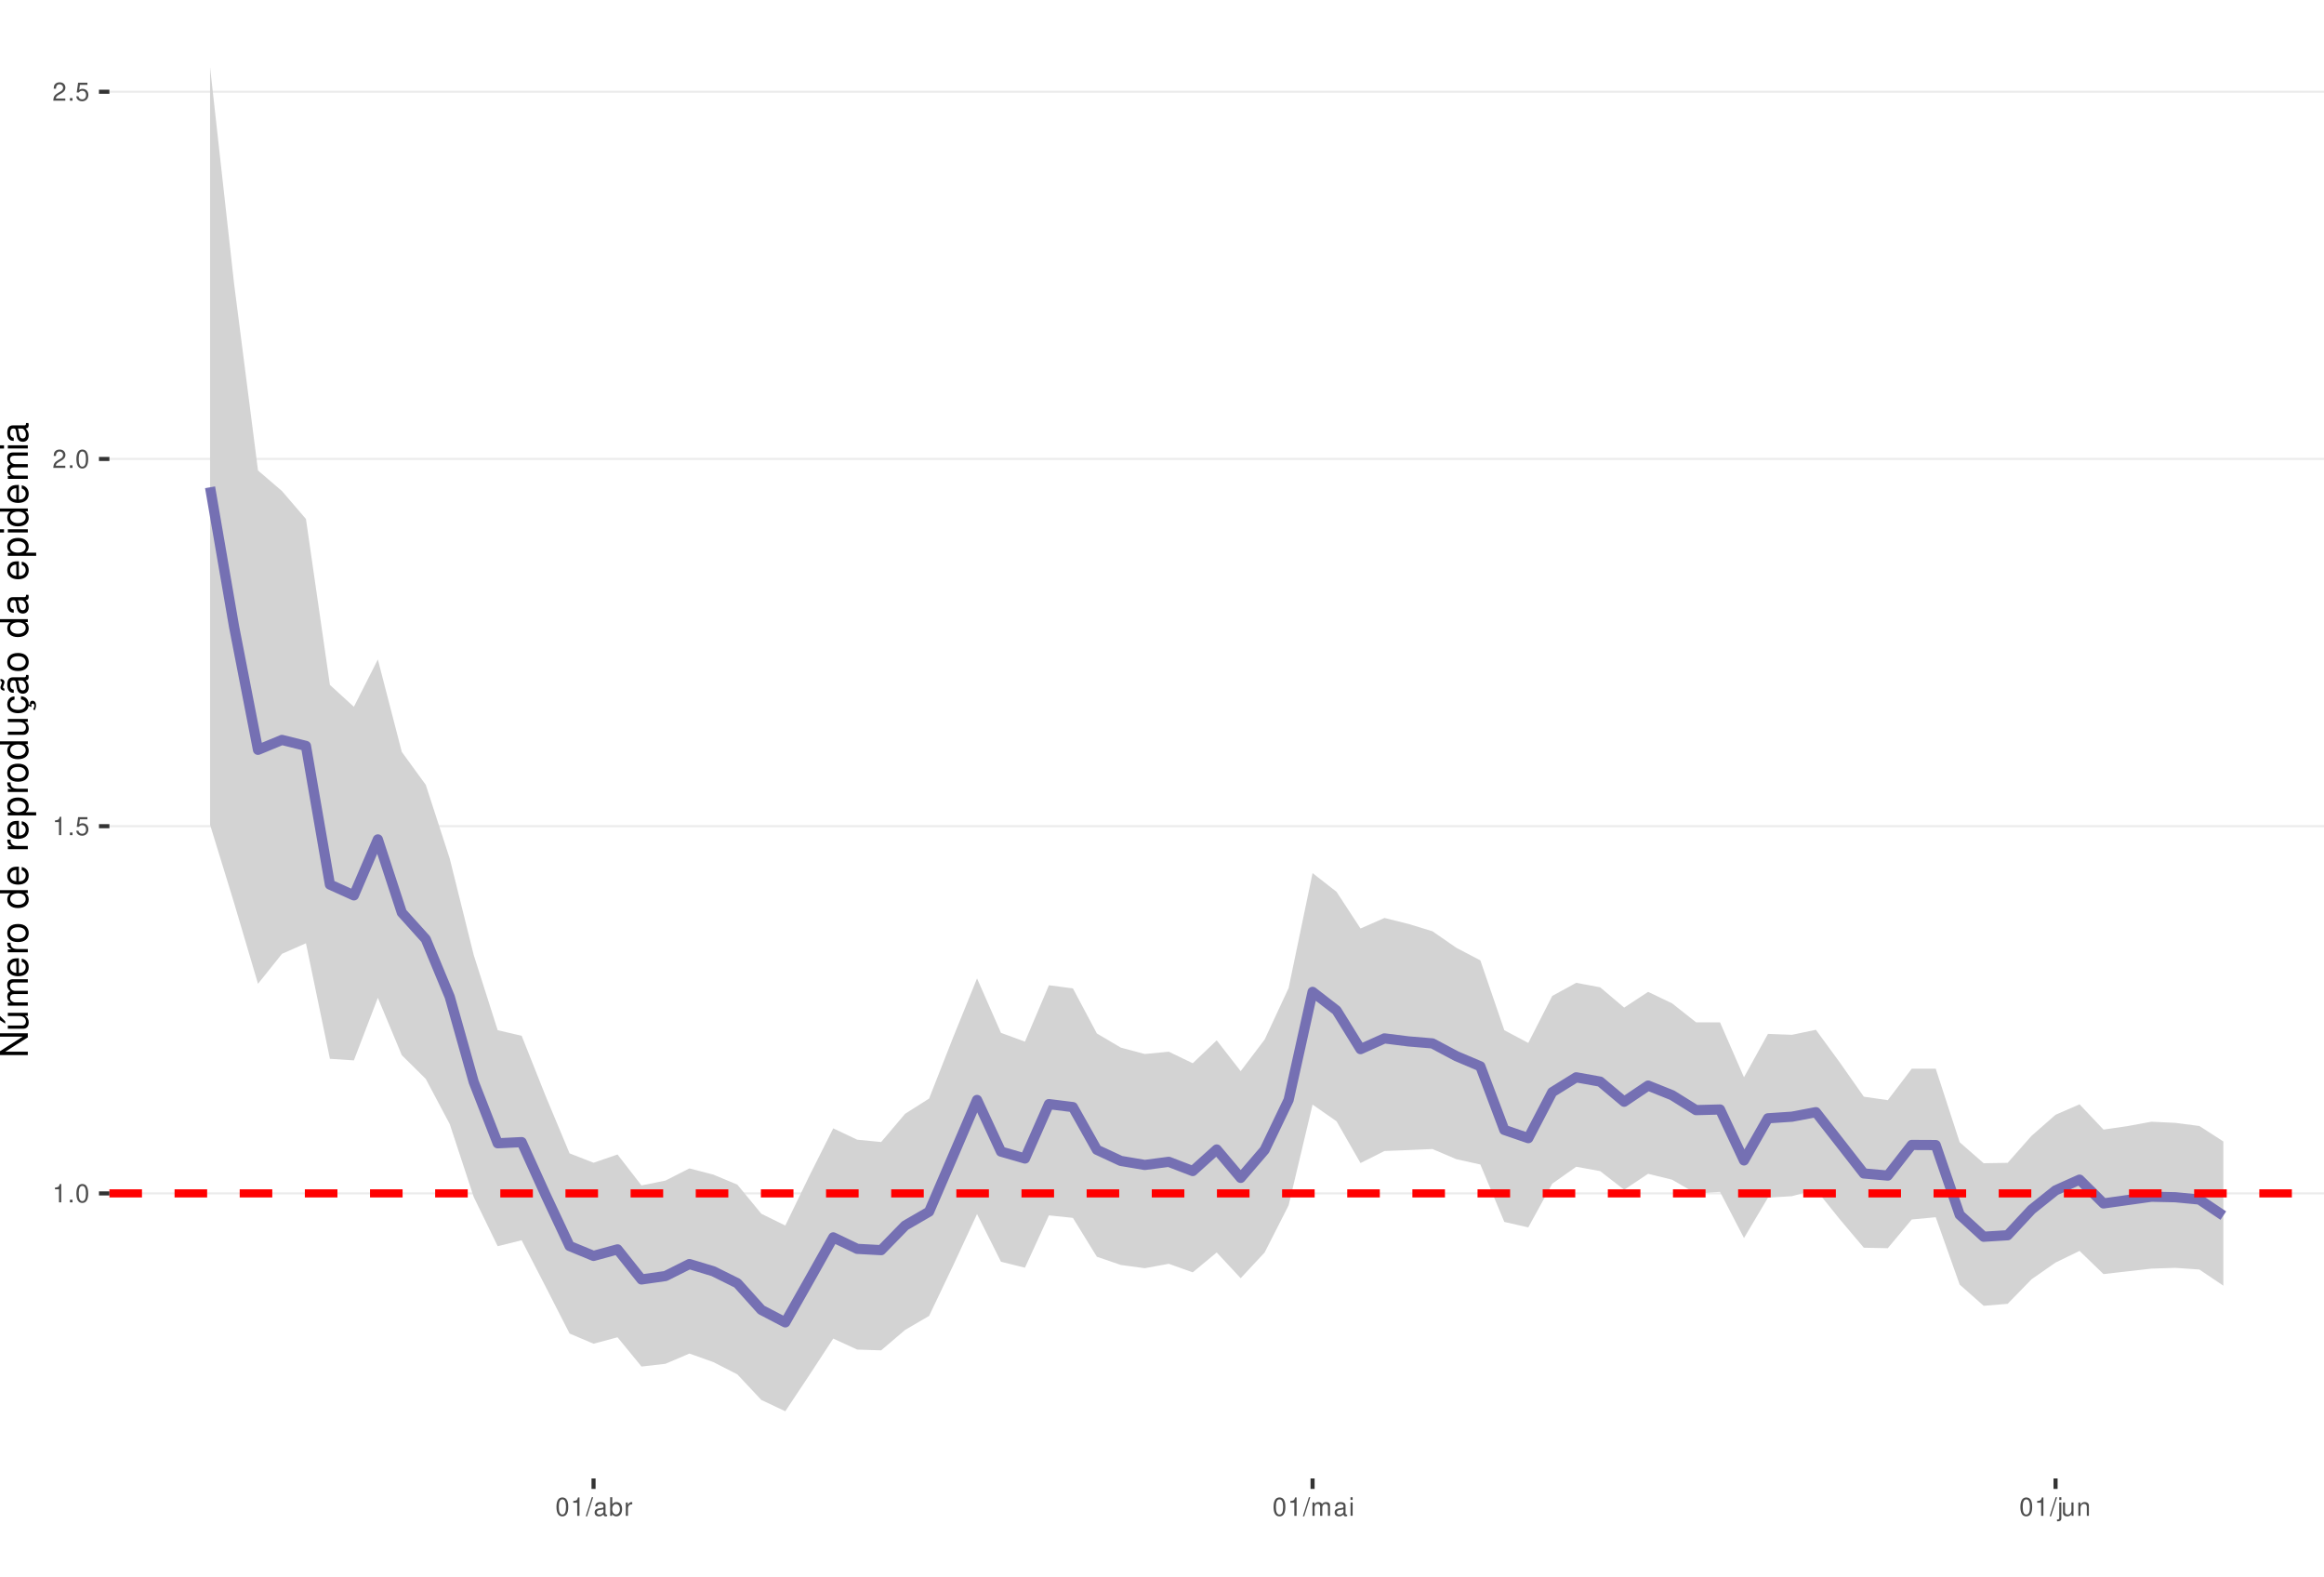
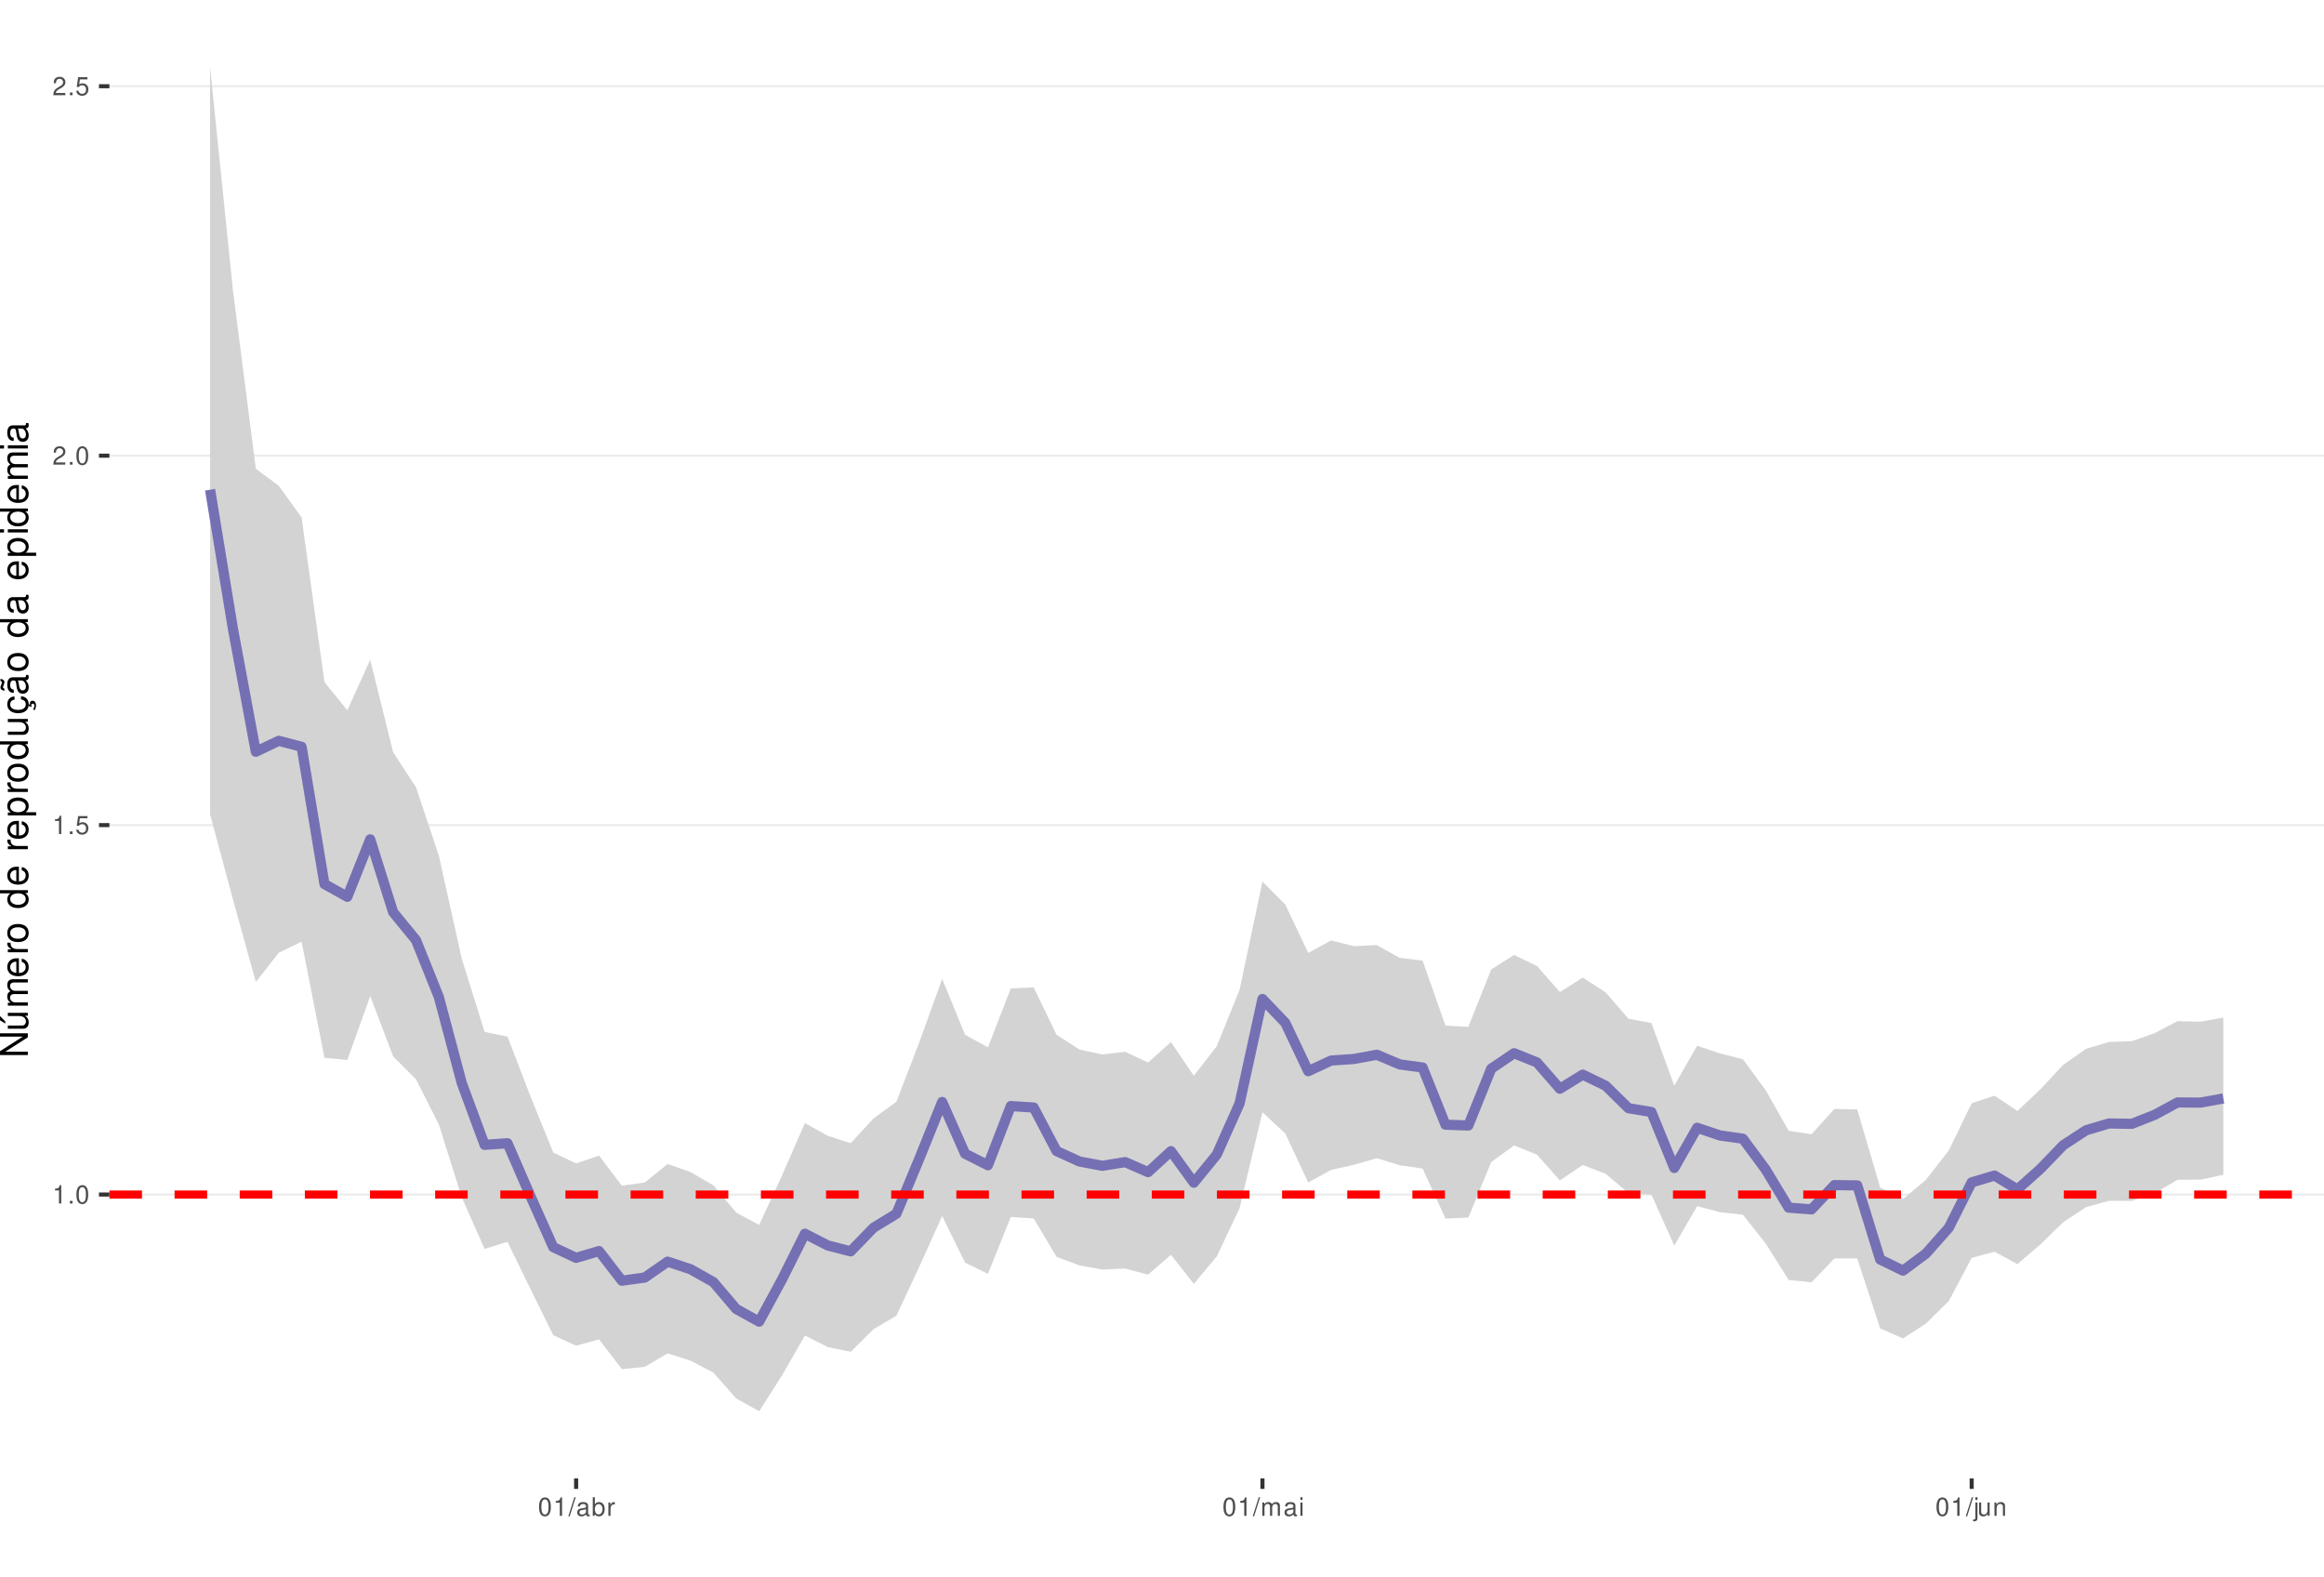
<svg xmlns="http://www.w3.org/2000/svg" xmlns:xlink="http://www.w3.org/1999/xlink" width="609pt" height="413pt" viewBox="0 0 609 413" version="1.1">
  <defs>
    <g>
      <symbol overflow="visible" id="glyph0-0">
        <path style="stroke:none;" d="" />
      </symbol>
      <symbol overflow="visible" id="glyph0-1">
        <path style="stroke:none;" d="M 1.719 -3.422 L 1.719 0 L 2.312 0 L 2.312 -4.812 L 1.922 -4.812 C 1.719 -4.078 1.578 -3.969 0.672 -3.859 L 0.672 -3.422 Z M 1.719 -3.422 " />
      </symbol>
      <symbol overflow="visible" id="glyph0-2">
        <path style="stroke:none;" d="M 1.266 -0.688 L 0.578 -0.688 L 0.578 0 L 1.266 0 Z M 1.266 -0.688 " />
      </symbol>
      <symbol overflow="visible" id="glyph0-3">
        <path style="stroke:none;" d="M 1.828 -4.812 C 1.391 -4.812 0.984 -4.609 0.75 -4.281 C 0.438 -3.859 0.281 -3.219 0.281 -2.328 C 0.281 -0.703 0.812 0.156 1.828 0.156 C 2.828 0.156 3.375 -0.703 3.375 -2.297 C 3.375 -3.219 3.234 -3.844 2.922 -4.281 C 2.672 -4.625 2.281 -4.812 1.828 -4.812 Z M 1.828 -4.297 C 2.469 -4.297 2.781 -3.641 2.781 -2.344 C 2.781 -0.969 2.469 -0.328 1.812 -0.328 C 1.203 -0.328 0.891 -1 0.891 -2.328 C 0.891 -3.641 1.203 -4.297 1.828 -4.297 Z M 1.828 -4.297 " />
      </symbol>
      <symbol overflow="visible" id="glyph0-4">
        <path style="stroke:none;" d="M 3.172 -4.719 L 0.734 -4.719 L 0.375 -2.156 L 0.922 -2.156 C 1.188 -2.469 1.422 -2.594 1.797 -2.594 C 2.422 -2.594 2.812 -2.156 2.812 -1.453 C 2.812 -0.781 2.422 -0.359 1.781 -0.359 C 1.266 -0.359 0.953 -0.625 0.812 -1.156 L 0.234 -1.156 C 0.312 -0.766 0.375 -0.578 0.516 -0.406 C 0.781 -0.047 1.266 0.156 1.797 0.156 C 2.75 0.156 3.422 -0.547 3.422 -1.531 C 3.422 -2.469 2.797 -3.109 1.891 -3.109 C 1.562 -3.109 1.297 -3.016 1.016 -2.828 L 1.203 -4.141 L 3.172 -4.141 Z M 3.172 -4.719 " />
      </symbol>
      <symbol overflow="visible" id="glyph0-5">
        <path style="stroke:none;" d="M 3.375 -0.578 L 0.891 -0.578 C 0.938 -0.984 1.156 -1.234 1.734 -1.578 L 2.406 -1.953 C 3.062 -2.328 3.406 -2.812 3.406 -3.406 C 3.406 -3.812 3.234 -4.188 2.969 -4.438 C 2.688 -4.688 2.344 -4.812 1.891 -4.812 C 1.297 -4.812 0.844 -4.594 0.578 -4.188 C 0.422 -3.938 0.344 -3.641 0.328 -3.141 L 0.922 -3.141 C 0.938 -3.469 0.984 -3.672 1.062 -3.828 C 1.219 -4.125 1.516 -4.297 1.875 -4.297 C 2.406 -4.297 2.797 -3.906 2.797 -3.391 C 2.797 -3.016 2.578 -2.672 2.156 -2.438 L 1.547 -2.078 C 0.562 -1.516 0.281 -1.062 0.219 0 L 3.375 0 Z M 3.375 -0.578 " />
      </symbol>
      <symbol overflow="visible" id="glyph0-6">
        <path style="stroke:none;" d="M 1.531 -4.859 L -0.047 0.141 L 0.312 0.141 L 1.891 -4.859 Z M 1.531 -4.859 " />
      </symbol>
      <symbol overflow="visible" id="glyph0-7">
        <path style="stroke:none;" d="M 3.562 -0.328 C 3.5 -0.312 3.469 -0.312 3.438 -0.312 C 3.25 -0.312 3.141 -0.406 3.141 -0.578 L 3.141 -2.641 C 3.141 -3.25 2.688 -3.594 1.828 -3.594 C 1.312 -3.594 0.906 -3.438 0.672 -3.188 C 0.516 -3 0.453 -2.797 0.438 -2.453 L 0.984 -2.453 C 1.031 -2.875 1.297 -3.078 1.812 -3.078 C 2.312 -3.078 2.594 -2.891 2.594 -2.562 L 2.594 -2.406 C 2.578 -2.172 2.469 -2.078 2.016 -2.031 C 1.219 -1.922 1.109 -1.891 0.891 -1.812 C 0.484 -1.641 0.281 -1.328 0.281 -0.875 C 0.281 -0.25 0.719 0.156 1.422 0.156 C 1.859 0.156 2.219 0 2.609 -0.359 C 2.656 0 2.828 0.156 3.188 0.156 C 3.297 0.156 3.375 0.141 3.562 0.094 Z M 2.594 -1.094 C 2.594 -0.906 2.531 -0.797 2.375 -0.641 C 2.141 -0.438 1.875 -0.328 1.547 -0.328 C 1.109 -0.328 0.859 -0.547 0.859 -0.891 C 0.859 -1.266 1.094 -1.438 1.703 -1.531 C 2.297 -1.609 2.406 -1.641 2.594 -1.719 Z M 2.594 -1.094 " />
      </symbol>
      <symbol overflow="visible" id="glyph0-8">
        <path style="stroke:none;" d="M 0.359 -4.859 L 0.359 0 L 0.859 0 L 0.859 -0.453 C 1.125 -0.047 1.484 0.156 1.969 0.156 C 2.875 0.156 3.484 -0.594 3.484 -1.75 C 3.484 -2.891 2.922 -3.594 1.984 -3.594 C 1.516 -3.594 1.172 -3.406 0.906 -3.016 L 0.906 -4.859 Z M 1.891 -3.062 C 2.5 -3.062 2.906 -2.531 2.906 -1.703 C 2.906 -0.906 2.484 -0.359 1.891 -0.359 C 1.297 -0.359 0.906 -0.906 0.906 -1.719 C 0.906 -2.531 1.297 -3.062 1.891 -3.062 Z M 1.891 -3.062 " />
      </symbol>
      <symbol overflow="visible" id="glyph0-9">
        <path style="stroke:none;" d="M 0.453 -3.484 L 0.453 0 L 1.016 0 L 1.016 -1.812 C 1.031 -2.656 1.375 -3.016 2.141 -3 L 2.141 -3.562 C 2.047 -3.578 1.984 -3.594 1.922 -3.594 C 1.562 -3.594 1.297 -3.375 0.969 -2.859 L 0.969 -3.484 Z M 0.453 -3.484 " />
      </symbol>
      <symbol overflow="visible" id="glyph0-10">
        <path style="stroke:none;" d="M 0.469 -3.484 L 0.469 0 L 1.031 0 L 1.031 -2.188 C 1.031 -2.703 1.391 -3.109 1.844 -3.109 C 2.25 -3.109 2.484 -2.844 2.484 -2.406 L 2.484 0 L 3.047 0 L 3.047 -2.188 C 3.047 -2.703 3.422 -3.109 3.875 -3.109 C 4.266 -3.109 4.516 -2.844 4.516 -2.406 L 4.516 0 L 5.078 0 L 5.078 -2.609 C 5.078 -3.234 4.719 -3.594 4.062 -3.594 C 3.594 -3.594 3.312 -3.453 2.984 -3.062 C 2.781 -3.422 2.5 -3.594 2.047 -3.594 C 1.578 -3.594 1.266 -3.422 0.984 -3 L 0.984 -3.484 Z M 0.469 -3.484 " />
      </symbol>
      <symbol overflow="visible" id="glyph0-11">
        <path style="stroke:none;" d="M 1 -3.484 L 0.453 -3.484 L 0.453 0 L 1 0 Z M 1 -4.859 L 0.438 -4.859 L 0.438 -4.156 L 1 -4.156 Z M 1 -4.859 " />
      </symbol>
      <symbol overflow="visible" id="glyph0-12">
        <path style="stroke:none;" d="M 0.469 -3.484 L 0.469 0.5 C 0.469 0.859 0.359 0.969 0.016 0.969 C -0.031 0.969 -0.047 0.969 -0.125 0.953 L -0.125 1.438 C -0.047 1.438 -0.016 1.453 0.062 1.453 C 0.688 1.453 1.016 1.203 1.016 0.719 L 1.016 -3.484 Z M 1.016 -4.859 L 0.469 -4.859 L 0.469 -4.156 L 1.016 -4.156 Z M 1.016 -4.859 " />
      </symbol>
      <symbol overflow="visible" id="glyph0-13">
        <path style="stroke:none;" d="M 3.203 0 L 3.203 -3.484 L 2.656 -3.484 L 2.656 -1.516 C 2.656 -0.797 2.281 -0.328 1.703 -0.328 C 1.266 -0.328 0.984 -0.594 0.984 -1.016 L 0.984 -3.484 L 0.438 -3.484 L 0.438 -0.797 C 0.438 -0.219 0.859 0.156 1.547 0.156 C 2.062 0.156 2.391 -0.031 2.703 -0.484 L 2.703 0 Z M 3.203 0 " />
      </symbol>
      <symbol overflow="visible" id="glyph0-14">
        <path style="stroke:none;" d="M 0.469 -3.484 L 0.469 0 L 1.031 0 L 1.031 -1.922 C 1.031 -2.641 1.391 -3.109 1.969 -3.109 C 2.406 -3.109 2.688 -2.828 2.688 -2.422 L 2.688 0 L 3.234 0 L 3.234 -2.641 C 3.234 -3.219 2.812 -3.594 2.141 -3.594 C 1.625 -3.594 1.281 -3.391 0.984 -2.906 L 0.984 -3.484 Z M 0.469 -3.484 " />
      </symbol>
      <symbol overflow="visible" id="glyph1-0">
        <path style="stroke:none;" d="" />
      </symbol>
      <symbol overflow="visible" id="glyph1-1">
        <path style="stroke:none;" d="M -7.297 -6.453 L -7.297 -5.578 L -1.328 -5.578 L -7.297 -1.766 L -7.297 -0.766 L 0 -0.766 L 0 -1.641 L -5.906 -1.641 L 0 -5.406 L 0 -6.453 Z M -7.297 -6.453 " />
      </symbol>
      <symbol overflow="visible" id="glyph1-2">
        <path style="stroke:none;" d="M 0 -4.812 L -5.234 -4.812 L -5.234 -3.984 L -2.266 -3.984 C -1.203 -3.984 -0.5 -3.438 -0.5 -2.562 C -0.5 -1.906 -0.906 -1.484 -1.531 -1.484 L -5.234 -1.484 L -5.234 -0.656 L -1.203 -0.656 C -0.328 -0.656 0.234 -1.297 0.234 -2.312 C 0.234 -3.094 -0.047 -3.578 -0.734 -4.062 L 0 -4.062 Z M -7.406 -2.953 L -5.922 -2 L -5.922 -2.594 L -7.406 -4.094 Z M -7.406 -2.953 " />
      </symbol>
      <symbol overflow="visible" id="glyph1-3">
        <path style="stroke:none;" d="M -5.234 -0.703 L 0 -0.703 L 0 -1.547 L -3.297 -1.547 C -4.047 -1.547 -4.656 -2.094 -4.656 -2.766 C -4.656 -3.391 -4.281 -3.734 -3.609 -3.734 L 0 -3.734 L 0 -4.578 L -3.297 -4.578 C -4.047 -4.578 -4.656 -5.125 -4.656 -5.812 C -4.656 -6.422 -4.266 -6.781 -3.609 -6.781 L 0 -6.781 L 0 -7.625 L -3.938 -7.625 C -4.875 -7.625 -5.391 -7.078 -5.391 -6.094 C -5.391 -5.406 -5.188 -4.984 -4.594 -4.484 C -5.156 -4.188 -5.391 -3.766 -5.391 -3.078 C -5.391 -2.375 -5.125 -1.906 -4.5 -1.469 L -5.234 -1.469 Z M -5.234 -0.703 " />
      </symbol>
      <symbol overflow="visible" id="glyph1-4">
        <path style="stroke:none;" d="M -2.344 -5.125 C -3.141 -5.125 -3.625 -5.062 -4.016 -4.922 C -4.875 -4.578 -5.391 -3.781 -5.391 -2.797 C -5.391 -1.344 -4.281 -0.406 -2.547 -0.406 C -0.812 -0.406 0.234 -1.297 0.234 -2.781 C 0.234 -3.984 -0.453 -4.812 -1.594 -5.016 L -1.594 -4.188 C -0.906 -3.953 -0.547 -3.484 -0.547 -2.812 C -0.547 -2.281 -0.781 -1.828 -1.219 -1.547 C -1.516 -1.344 -1.812 -1.281 -2.344 -1.266 Z M -3.016 -1.297 C -3.984 -1.359 -4.625 -1.953 -4.625 -2.797 C -4.625 -3.641 -3.953 -4.234 -3.016 -4.234 Z M -3.016 -1.297 " />
      </symbol>
      <symbol overflow="visible" id="glyph1-5">
        <path style="stroke:none;" d="M -5.234 -0.688 L 0 -0.688 L 0 -1.531 L -2.719 -1.531 C -3.984 -1.547 -4.547 -2.062 -4.516 -3.203 L -5.359 -3.203 C -5.375 -3.062 -5.391 -2.984 -5.391 -2.891 C -5.391 -2.344 -5.062 -1.938 -4.297 -1.453 L -5.234 -1.453 Z M -5.234 -0.688 " />
      </symbol>
      <symbol overflow="visible" id="glyph1-6">
        <path style="stroke:none;" d="M -5.391 -2.719 C -5.391 -1.234 -4.344 -0.359 -2.578 -0.359 C -0.812 -0.359 0.234 -1.234 0.234 -2.734 C 0.234 -4.203 -0.812 -5.094 -2.547 -5.094 C -4.359 -5.094 -5.391 -4.234 -5.391 -2.719 Z M -4.625 -2.734 C -4.625 -3.672 -3.844 -4.234 -2.547 -4.234 C -1.312 -4.234 -0.547 -3.656 -0.547 -2.734 C -0.547 -1.797 -1.312 -1.234 -2.578 -1.234 C -3.844 -1.234 -4.625 -1.797 -4.625 -2.734 Z M -4.625 -2.734 " />
      </symbol>
      <symbol overflow="visible" id="glyph1-7">
        <path style="stroke:none;" d="" />
      </symbol>
      <symbol overflow="visible" id="glyph1-8">
        <path style="stroke:none;" d="M -7.297 -4.953 L -7.297 -4.125 L -4.578 -4.125 C -5.109 -3.766 -5.391 -3.203 -5.391 -2.516 C -5.391 -1.156 -4.297 -0.266 -2.625 -0.266 C -0.859 -0.266 0.234 -1.125 0.234 -2.547 C 0.234 -3.266 -0.047 -3.766 -0.688 -4.203 L 0 -4.203 L 0 -4.953 Z M -4.609 -2.656 C -4.609 -3.547 -3.812 -4.125 -2.562 -4.125 C -1.344 -4.125 -0.547 -3.547 -0.547 -2.656 C -0.547 -1.734 -1.359 -1.125 -2.578 -1.125 C -3.797 -1.125 -4.609 -1.734 -4.609 -2.656 Z M -4.609 -2.656 " />
      </symbol>
      <symbol overflow="visible" id="glyph1-9">
        <path style="stroke:none;" d="M 2.188 -0.547 L 2.188 -1.375 L -0.547 -1.375 C -0.016 -1.812 0.234 -2.312 0.234 -2.984 C 0.234 -4.344 -0.859 -5.234 -2.531 -5.234 C -4.297 -5.234 -5.391 -4.375 -5.391 -2.984 C -5.391 -2.266 -5.062 -1.703 -4.453 -1.312 L -5.234 -1.312 L -5.234 -0.547 Z M -4.609 -2.844 C -4.609 -3.766 -3.797 -4.359 -2.547 -4.359 C -1.359 -4.359 -0.547 -3.75 -0.547 -2.844 C -0.547 -1.953 -1.344 -1.375 -2.578 -1.375 C -3.812 -1.375 -4.609 -1.953 -4.609 -2.844 Z M -4.609 -2.844 " />
      </symbol>
      <symbol overflow="visible" id="glyph1-10">
        <path style="stroke:none;" d="M 0 -4.812 L -5.234 -4.812 L -5.234 -3.984 L -2.266 -3.984 C -1.203 -3.984 -0.5 -3.438 -0.5 -2.562 C -0.5 -1.906 -0.906 -1.484 -1.531 -1.484 L -5.234 -1.484 L -5.234 -0.656 L -1.203 -0.656 C -0.328 -0.656 0.234 -1.297 0.234 -2.312 C 0.234 -3.094 -0.047 -3.578 -0.734 -4.062 L 0 -4.062 Z M 0 -4.812 " />
      </symbol>
      <symbol overflow="visible" id="glyph1-11">
        <path style="stroke:none;" d="M 0.234 -2.641 C 0.234 -3.875 -0.547 -4.703 -1.797 -4.766 L -1.797 -3.938 C -0.953 -3.797 -0.531 -3.359 -0.531 -2.656 C -0.531 -1.734 -1.281 -1.188 -2.516 -1.188 C -3.844 -1.188 -4.625 -1.719 -4.625 -2.625 C -4.625 -3.328 -4.203 -3.766 -3.484 -3.875 L -3.484 -4.703 C -3.984 -4.672 -4.312 -4.562 -4.609 -4.359 C -5.094 -4 -5.391 -3.375 -5.391 -2.641 C -5.391 -1.219 -4.266 -0.312 -2.531 -0.312 C -1.469 -0.312 -0.625 -0.672 -0.156 -1.312 C 0.047 -1.594 0.125 -1.812 0.203 -2.25 L 0.922 -1.938 L 0.984 -2.062 C 0.938 -2.188 0.906 -2.25 0.906 -2.375 C 0.906 -2.656 1.047 -2.828 1.281 -2.828 C 1.547 -2.828 1.734 -2.594 1.734 -2.297 C 1.734 -2.031 1.672 -1.844 1.438 -1.406 L 1.406 -1.312 L 1.812 -1.094 C 2.078 -1.75 2.141 -1.953 2.141 -2.344 C 2.141 -3.109 1.781 -3.578 1.203 -3.578 C 0.781 -3.578 0.547 -3.297 0.547 -2.797 C 0.547 -2.703 0.547 -2.641 0.562 -2.516 Z M 0.234 -2.641 " />
      </symbol>
      <symbol overflow="visible" id="glyph1-12">
        <path style="stroke:none;" d="M -0.484 -5.344 C -0.469 -5.266 -0.469 -5.219 -0.469 -5.172 C -0.469 -4.875 -0.625 -4.719 -0.875 -4.719 L -3.953 -4.719 C -4.891 -4.719 -5.391 -4.047 -5.391 -2.75 C -5.391 -1.984 -5.172 -1.375 -4.781 -1.016 C -4.516 -0.766 -4.203 -0.672 -3.688 -0.656 L -3.688 -1.484 C -4.328 -1.562 -4.625 -1.938 -4.625 -2.719 C -4.625 -3.484 -4.344 -3.891 -3.844 -3.891 L -3.625 -3.891 C -3.266 -3.875 -3.125 -3.703 -3.047 -3.016 C -2.891 -1.844 -2.844 -1.656 -2.719 -1.344 C -2.453 -0.734 -2 -0.422 -1.312 -0.422 C -0.375 -0.422 0.234 -1.078 0.234 -2.141 C 0.234 -2.797 0 -3.328 -0.547 -3.922 C 0 -3.984 0.234 -4.234 0.234 -4.781 C 0.234 -4.953 0.203 -5.062 0.141 -5.344 Z M -1.656 -3.891 C -1.375 -3.891 -1.203 -3.812 -0.969 -3.562 C -0.656 -3.219 -0.5 -2.812 -0.5 -2.312 C -0.5 -1.672 -0.812 -1.297 -1.344 -1.297 C -1.891 -1.297 -2.172 -1.656 -2.297 -2.547 C -2.422 -3.438 -2.453 -3.609 -2.594 -3.891 Z M -7.172 -3.75 C -6.922 -3.672 -6.812 -3.547 -6.812 -3.375 C -6.812 -3.25 -6.875 -2.984 -6.984 -2.734 C -7.156 -2.312 -7.172 -2.25 -7.172 -2.047 C -7.172 -1.594 -6.797 -1.297 -6.141 -1.188 L -6.141 -1.766 C -6.375 -1.812 -6.5 -1.938 -6.5 -2.094 C -6.5 -2.203 -6.469 -2.344 -6.375 -2.578 C -6.156 -3.156 -6.125 -3.234 -6.125 -3.438 C -6.125 -3.922 -6.484 -4.219 -7.172 -4.312 Z M -7.172 -3.75 " />
      </symbol>
      <symbol overflow="visible" id="glyph1-13">
        <path style="stroke:none;" d="M -0.484 -5.344 C -0.469 -5.266 -0.469 -5.219 -0.469 -5.172 C -0.469 -4.875 -0.625 -4.719 -0.875 -4.719 L -3.953 -4.719 C -4.891 -4.719 -5.391 -4.047 -5.391 -2.75 C -5.391 -1.984 -5.172 -1.375 -4.781 -1.016 C -4.516 -0.766 -4.203 -0.672 -3.688 -0.656 L -3.688 -1.484 C -4.328 -1.562 -4.625 -1.938 -4.625 -2.719 C -4.625 -3.484 -4.344 -3.891 -3.844 -3.891 L -3.625 -3.891 C -3.266 -3.875 -3.125 -3.703 -3.047 -3.016 C -2.891 -1.844 -2.844 -1.656 -2.719 -1.344 C -2.453 -0.734 -2 -0.422 -1.312 -0.422 C -0.375 -0.422 0.234 -1.078 0.234 -2.141 C 0.234 -2.797 0 -3.328 -0.547 -3.922 C 0 -3.984 0.234 -4.234 0.234 -4.781 C 0.234 -4.953 0.203 -5.062 0.141 -5.344 Z M -1.656 -3.891 C -1.375 -3.891 -1.203 -3.812 -0.969 -3.562 C -0.656 -3.219 -0.5 -2.812 -0.5 -2.312 C -0.5 -1.672 -0.812 -1.297 -1.344 -1.297 C -1.891 -1.297 -2.172 -1.656 -2.297 -2.547 C -2.422 -3.438 -2.453 -3.609 -2.594 -3.891 Z M -1.656 -3.891 " />
      </symbol>
      <symbol overflow="visible" id="glyph1-14">
        <path style="stroke:none;" d="M -5.234 -1.5 L -5.234 -0.672 L 0 -0.672 L 0 -1.5 Z M -7.297 -1.5 L -7.297 -0.656 L -6.234 -0.656 L -6.234 -1.5 Z M -7.297 -1.5 " />
      </symbol>
    </g>
    <clipPath id="clip1">
      <path d="M 28.672 0 L 609 0 L 609 387.328 L 28.672 387.328 Z M 28.672 0 " />
    </clipPath>
    <clipPath id="clip2">
-       <path d="M 28.672 312 L 609 312 L 609 313 L 28.672 313 Z M 28.672 312 " />
+       <path d="M 28.672 312 L 609 312 L 609 314 L 28.672 314 Z M 28.672 312 " />
    </clipPath>
    <clipPath id="clip3">
-       <path d="M 28.672 216 L 609 216 L 609 217 L 28.672 217 Z M 28.672 216 " />
+       <path d="M 28.672 215 L 609 215 L 609 217 L 28.672 217 Z M 28.672 215 " />
    </clipPath>
    <clipPath id="clip4">
-       <path d="M 28.672 119 L 609 119 L 609 121 L 28.672 121 Z M 28.672 119 " />
+       <path d="M 28.672 119 L 609 119 L 609 120 L 28.672 120 Z M 28.672 119 " />
    </clipPath>
    <clipPath id="clip5">
-       <path d="M 28.672 23 L 609 23 L 609 25 L 28.672 25 Z M 28.672 23 " />
+       <path d="M 28.672 22 L 609 22 L 609 23 L 28.672 23 Z M 28.672 22 " />
    </clipPath>
    <clipPath id="clip6">
-       <path d="M 28.672 311 L 609 311 L 609 314 L 28.672 314 Z M 28.672 311 " />
+       <path d="M 28.672 311 L 609 311 L 609 315 L 28.672 315 Z M 28.672 311 " />
    </clipPath>
  </defs>
  <g id="surface31">
    <rect x="0" y="0" width="609" height="413" style="fill:rgb(100%,100%,100%);fill-opacity:1;stroke:none;" />
    <rect x="0" y="0" width="609" height="413" style="fill:rgb(100%,100%,100%);fill-opacity:1;stroke:none;" />
    <path style="fill:none;stroke-width:1.067;stroke-linecap:round;stroke-linejoin:round;stroke:rgb(100%,100%,100%);stroke-opacity:1;stroke-miterlimit:10;" d="M 0 413 L 609 413 L 609 0 L 0 0 Z M 0 413 " />
    <g clip-path="url(#clip1)" clip-rule="nonzero">
      <path style=" stroke:none;fill-rule:nonzero;fill:rgb(100%,100%,100%);fill-opacity:1;" d="M 28.672 387.328 L 609 387.328 L 609 0 L 28.672 0 Z M 28.672 387.328 " />
    </g>
    <g clip-path="url(#clip2)" clip-rule="nonzero">
-       <path style="fill:none;stroke-width:0.533;stroke-linecap:butt;stroke-linejoin:round;stroke:rgb(92.157%,92.157%,92.157%);stroke-opacity:1;stroke-miterlimit:10;" d="M 28.672 312.648 L 609 312.648 " />
+       <path style="fill:none;stroke-width:0.533;stroke-linecap:butt;stroke-linejoin:round;stroke:rgb(92.157%,92.157%,92.157%);stroke-opacity:1;stroke-miterlimit:10;" d="M 28.672 312.949 L 609 312.949 " />
    </g>
    <g clip-path="url(#clip3)" clip-rule="nonzero">
-       <path style="fill:none;stroke-width:0.533;stroke-linecap:butt;stroke-linejoin:round;stroke:rgb(92.157%,92.157%,92.157%);stroke-opacity:1;stroke-miterlimit:10;" d="M 28.672 216.441 L 609 216.441 " />
+       <path style="fill:none;stroke-width:0.533;stroke-linecap:butt;stroke-linejoin:round;stroke:rgb(92.157%,92.157%,92.157%);stroke-opacity:1;stroke-miterlimit:10;" d="M 28.672 216.164 L 609 216.164 " />
    </g>
    <g clip-path="url(#clip4)" clip-rule="nonzero">
-       <path style="fill:none;stroke-width:0.533;stroke-linecap:butt;stroke-linejoin:round;stroke:rgb(92.157%,92.157%,92.157%);stroke-opacity:1;stroke-miterlimit:10;" d="M 28.672 120.238 L 609 120.238 " />
+       <path style="fill:none;stroke-width:0.533;stroke-linecap:butt;stroke-linejoin:round;stroke:rgb(92.157%,92.157%,92.157%);stroke-opacity:1;stroke-miterlimit:10;" d="M 28.672 119.379 L 609 119.379 " />
    </g>
    <g clip-path="url(#clip5)" clip-rule="nonzero">
-       <path style="fill:none;stroke-width:0.533;stroke-linecap:butt;stroke-linejoin:round;stroke:rgb(92.157%,92.157%,92.157%);stroke-opacity:1;stroke-miterlimit:10;" d="M 28.672 24.031 L 609 24.031 " />
-     </g>
-     <path style=" stroke:none;fill-rule:nonzero;fill:rgb(82.745%,82.745%,82.745%);fill-opacity:1;" d="M 55.051 17.605 L 61.332 74.242 L 67.609 123.254 L 73.891 128.648 L 80.172 135.965 L 86.453 179.43 L 92.734 185.172 L 99.016 172.766 L 105.293 196.992 L 111.574 205.613 L 117.855 224.949 L 124.137 250.195 L 130.418 269.891 L 136.699 271.355 L 142.977 287.129 L 149.258 302.164 L 155.539 304.617 L 161.82 302.453 L 168.102 310.562 L 174.383 309.289 L 180.66 306.098 L 186.941 307.734 L 193.223 310.355 L 199.504 317.977 L 205.785 321.066 L 212.066 308.109 L 218.348 295.609 L 224.625 298.578 L 230.906 299.188 L 237.188 291.785 L 243.469 287.801 L 249.75 271.812 L 256.031 256.328 L 262.309 270.586 L 268.59 272.895 L 274.871 258.117 L 281.152 258.941 L 287.434 270.75 L 293.715 274.457 L 299.992 276.129 L 306.273 275.523 L 312.555 278.551 L 318.836 272.551 L 325.117 280.625 L 331.398 272.344 L 337.676 258.855 L 343.957 228.73 L 350.238 233.641 L 356.52 243.246 L 362.801 240.492 L 369.082 242.051 L 375.359 243.969 L 381.641 248.309 L 387.922 251.602 L 394.203 269.895 L 400.484 273.234 L 406.766 260.914 L 413.043 257.48 L 419.324 258.66 L 425.605 263.969 L 431.887 259.852 L 438.168 262.859 L 444.449 267.824 L 450.73 267.848 L 457.008 282.23 L 463.289 270.859 L 469.57 271.102 L 475.852 269.789 L 482.133 278.375 L 488.414 287.316 L 494.691 288.223 L 500.973 279.984 L 507.254 279.973 L 513.535 299.254 L 519.816 304.742 L 526.098 304.645 L 532.375 297.555 L 538.656 292.047 L 544.938 289.312 L 551.219 295.934 L 557.5 295.02 L 563.781 293.871 L 570.059 294.172 L 576.34 294.988 L 582.621 299.039 L 582.621 336.82 L 576.34 332.594 L 570.059 332.152 L 563.781 332.355 L 557.5 333.07 L 551.219 333.789 L 544.938 327.715 L 538.656 330.766 L 532.375 335.137 L 526.098 341.578 L 519.816 342.098 L 513.535 336.547 L 507.254 318.891 L 500.973 319.484 L 494.691 327.004 L 488.414 326.883 L 482.133 319.457 L 475.852 311.641 L 469.57 313.375 L 463.289 313.773 L 457.008 324.352 L 450.73 312.242 L 444.449 312.695 L 438.168 309.059 L 431.887 307.512 L 425.605 311.699 L 419.324 306.812 L 413.043 305.668 L 406.766 310.102 L 400.484 321.555 L 394.203 320.121 L 387.922 305.078 L 381.641 303.688 L 375.359 301.023 L 369.082 301.301 L 362.801 301.543 L 356.52 304.695 L 350.238 293.758 L 343.957 289.383 L 337.676 315.789 L 331.398 328.125 L 325.117 334.867 L 318.836 328.117 L 312.555 333.332 L 306.273 331.09 L 299.992 332.246 L 293.715 331.398 L 287.434 329.246 L 281.152 319.066 L 274.871 318.41 L 268.59 332.113 L 262.309 330.559 L 256.031 318.066 L 249.75 331.586 L 243.469 344.742 L 237.188 348.414 L 230.906 353.766 L 224.625 353.566 L 218.348 350.684 L 212.066 360.285 L 205.785 369.723 L 199.504 366.762 L 193.223 360.066 L 186.941 356.848 L 180.66 354.605 L 174.383 357.289 L 168.102 358.008 L 161.82 350.344 L 155.539 352.031 L 149.258 349.363 L 142.977 337.082 L 136.699 324.926 L 130.418 326.484 L 124.137 313.586 L 117.855 294.496 L 111.574 282.656 L 105.293 276.441 L 99.016 261.402 L 92.734 277.801 L 86.453 277.387 L 80.172 247.117 L 73.891 249.883 L 67.609 257.738 L 61.332 236.508 L 55.051 216.086 Z M 55.051 17.605 " />
-     <path style="fill:none;stroke-width:2.667;stroke-linecap:butt;stroke-linejoin:round;stroke:rgb(45.882%,43.922%,70.196%);stroke-opacity:1;stroke-miterlimit:10;" d="M 55.051 127.66 L 61.332 164.141 L 67.609 196.445 L 73.891 193.848 L 80.172 195.414 L 86.453 231.742 L 92.734 234.574 L 99.016 219.906 L 105.293 239.078 L 111.574 246.051 L 117.855 261.164 L 124.137 283.449 L 130.418 299.52 L 136.699 299.211 L 142.977 313.059 L 149.258 326.434 L 155.539 329.023 L 161.82 327.309 L 168.102 335.195 L 174.383 334.301 L 180.66 331.156 L 186.941 333.062 L 193.223 336.184 L 199.504 343.164 L 205.785 346.441 L 212.066 335.352 L 218.348 324.168 L 224.625 327.176 L 230.906 327.516 L 237.188 321.074 L 243.469 317.434 L 249.75 302.836 L 256.031 288.168 L 262.309 301.695 L 268.59 303.508 L 274.871 289.258 L 281.152 290.043 L 287.434 301.215 L 293.715 304.141 L 299.992 305.199 L 306.273 304.375 L 312.555 306.797 L 318.836 301.141 L 325.117 308.582 L 331.398 301.27 L 337.676 288.176 L 343.957 259.855 L 350.238 264.711 L 356.52 274.855 L 362.801 272.039 L 369.082 272.828 L 375.359 273.352 L 381.641 276.691 L 387.922 279.355 L 394.203 296.016 L 400.484 298.176 L 406.766 286.125 L 413.043 282.234 L 419.324 283.367 L 425.605 288.633 L 431.887 284.402 L 438.168 286.922 L 444.449 290.832 L 450.73 290.668 L 457.008 304.012 L 463.289 292.973 L 469.57 292.555 L 475.852 291.367 L 482.133 299.387 L 488.414 307.43 L 494.691 307.984 L 500.973 299.953 L 507.254 299.984 L 513.535 318.246 L 519.816 324 L 526.098 323.613 L 532.375 316.879 L 538.656 311.855 L 544.938 309.043 L 551.219 315.277 L 563.781 313.52 L 570.059 313.656 L 576.34 314.254 L 582.621 318.469 " />
+       <path style="fill:none;stroke-width:0.533;stroke-linecap:butt;stroke-linejoin:round;stroke:rgb(92.157%,92.157%,92.157%);stroke-opacity:1;stroke-miterlimit:10;" d="M 28.672 22.59 L 609 22.59 " />
+     </g>
+     <path style=" stroke:none;fill-rule:nonzero;fill:rgb(82.745%,82.745%,82.745%);fill-opacity:1;" d="M 55.051 17.605 L 61.047 76.098 L 67.039 122.801 L 73.035 127.258 L 79.031 135.566 L 85.027 178.688 L 91.02 186.09 L 97.016 172.848 L 103.012 197.035 L 109.008 206.254 L 115 224.172 L 120.996 251.125 L 126.992 270.344 L 132.988 271.574 L 138.98 287.16 L 144.977 301.945 L 150.973 304.805 L 156.969 302.734 L 162.961 310.637 L 168.957 309.793 L 174.953 304.941 L 180.949 307.055 L 186.941 310.539 L 192.938 317.676 L 198.934 320.914 L 204.93 307.945 L 210.922 294.227 L 216.918 297.562 L 222.914 299.508 L 228.91 293.008 L 234.902 288.625 L 240.898 273.07 L 246.895 256.441 L 252.891 271.082 L 258.883 274.395 L 264.879 258.949 L 270.875 258.68 L 276.871 271.086 L 282.863 274.957 L 288.859 276.238 L 294.855 275.551 L 300.852 278.359 L 306.844 273.012 L 312.84 281.832 L 318.836 274.113 L 324.832 259.309 L 330.824 230.965 L 336.82 236.98 L 342.816 249.668 L 348.812 246.379 L 354.805 247.883 L 360.801 247.594 L 366.797 250.941 L 372.793 251.68 L 378.785 268.703 L 384.781 269.016 L 390.777 253.965 L 396.773 250.18 L 402.766 253.082 L 408.762 259.902 L 414.758 256.098 L 420.754 259.988 L 426.746 266.898 L 432.742 268.008 L 438.738 284.426 L 444.734 273.965 L 450.73 275.984 L 456.723 277.496 L 462.719 285.652 L 468.715 296.258 L 474.711 297.156 L 480.703 290.52 L 486.699 290.66 L 492.695 311.125 L 498.691 314.125 L 504.684 309.082 L 510.68 301.406 L 516.676 289.027 L 522.672 287.047 L 528.664 291.07 L 534.66 285.402 L 540.656 278.977 L 546.652 274.773 L 552.645 272.977 L 558.641 272.762 L 564.637 270.652 L 570.633 267.516 L 576.625 267.668 L 582.621 266.59 L 582.621 307.777 L 576.625 309.051 L 570.633 309.078 L 564.637 312.594 L 558.641 314.613 L 552.645 314.578 L 546.652 316.25 L 540.656 320.207 L 534.66 326.035 L 528.664 331.18 L 522.672 327.926 L 516.676 329.547 L 510.68 340.855 L 504.684 346.73 L 498.691 350.656 L 492.695 348.016 L 486.699 329.688 L 480.703 329.695 L 474.711 335.938 L 468.715 335.324 L 462.719 325.816 L 456.723 318.227 L 450.73 317.586 L 444.734 315.996 L 438.738 326.309 L 432.742 312.957 L 426.746 312.586 L 420.754 307.508 L 414.758 305.207 L 408.762 309.258 L 402.766 302.496 L 396.773 300.082 L 390.777 304.43 L 384.781 318.98 L 378.785 319.242 L 372.793 306.141 L 366.797 305.27 L 360.801 303.43 L 354.805 305.156 L 348.812 306.492 L 342.816 309.789 L 336.82 296.969 L 330.824 291.395 L 324.832 316.504 L 318.836 329.188 L 312.84 336.344 L 306.844 328.738 L 300.852 333.93 L 294.855 332.332 L 288.859 332.602 L 282.863 331.504 L 276.871 329.277 L 270.875 319.219 L 264.879 318.816 L 258.883 333.715 L 252.891 330.801 L 246.895 318.57 L 240.898 331.84 L 234.902 344.688 L 228.91 348.227 L 222.914 354.141 L 216.918 352.914 L 210.922 349.887 L 204.93 360.332 L 198.934 369.723 L 192.938 366.383 L 186.941 359.602 L 180.949 356.469 L 174.953 354.562 L 168.957 358.094 L 162.961 358.68 L 156.969 350.883 L 150.973 352.559 L 144.977 349.793 L 138.98 337.641 L 132.988 325.332 L 126.992 327.188 L 120.996 313.668 L 115 294.598 L 109.008 282.742 L 103.012 276.754 L 97.016 260.949 L 91.02 277.684 L 85.027 277.129 L 79.031 246.691 L 73.035 249.629 L 67.039 257.277 L 61.047 235.637 L 55.051 213.363 Z M 55.051 17.605 " />
+     <path style="fill:none;stroke-width:2.667;stroke-linecap:butt;stroke-linejoin:round;stroke:rgb(45.882%,43.922%,70.196%);stroke-opacity:1;stroke-miterlimit:10;" d="M 55.051 128.297 L 61.047 164.77 L 67.039 196.945 L 73.035 194.082 L 79.031 195.645 L 85.027 231.613 L 91.02 234.945 L 97.016 219.898 L 103.012 238.957 L 109.008 246.289 L 115 261.207 L 120.996 283.719 L 126.992 299.934 L 132.988 299.504 L 138.98 313.305 L 144.977 326.73 L 150.973 329.535 L 156.969 327.754 L 162.961 335.52 L 168.957 334.695 L 174.953 330.531 L 180.949 332.516 L 186.941 335.883 L 192.938 342.941 L 198.934 346.246 L 204.93 335.191 L 210.922 323.211 L 216.918 326.293 L 222.914 327.832 L 228.91 321.633 L 234.902 317.98 L 240.898 303.566 L 246.895 288.695 L 252.891 302.238 L 258.883 305.277 L 264.879 289.773 L 270.875 290.148 L 276.871 301.555 L 282.863 304.293 L 288.859 305.418 L 294.855 304.453 L 300.852 307.078 L 306.844 301.578 L 312.84 309.848 L 318.836 302.496 L 324.832 289.078 L 330.824 261.715 L 336.82 267.98 L 342.816 280.633 L 348.812 277.844 L 354.805 277.434 L 360.801 276.32 L 366.797 278.859 L 372.793 279.664 L 378.785 294.652 L 384.781 294.859 L 390.777 279.973 L 396.773 275.926 L 402.766 278.344 L 408.762 285.227 L 414.758 281.535 L 420.754 284.445 L 426.746 290.332 L 432.742 291.32 L 438.738 305.984 L 444.734 295.453 L 450.73 297.48 L 456.723 298.324 L 462.719 306.438 L 468.715 316.383 L 474.711 316.832 L 480.703 310.48 L 486.699 310.555 L 492.695 329.973 L 498.691 332.883 L 504.684 328.426 L 510.68 321.66 L 516.676 309.758 L 522.672 307.984 L 528.664 311.613 L 534.66 306.25 L 540.656 300.035 L 546.652 296.113 L 552.645 294.324 L 558.641 294.426 L 564.637 292.066 L 570.633 288.82 L 576.625 288.867 L 582.621 287.777 " />
    <g clip-path="url(#clip6)" clip-rule="nonzero">
-       <path style="fill:none;stroke-width:2.134;stroke-linecap:butt;stroke-linejoin:round;stroke:rgb(100%,0%,0%);stroke-opacity:1;stroke-dasharray:8.536,8.536;stroke-miterlimit:10;" d="M 28.672 312.648 L 609 312.648 " />
-     </g>
-     <g style="fill:rgb(30.196%,30.196%,30.196%);fill-opacity:1;">
-       <use xlink:href="#glyph0-1" x="13.738" y="314.996" />
-       <use xlink:href="#glyph0-2" x="17.738" y="314.996" />
-       <use xlink:href="#glyph0-3" x="19.738" y="314.996" />
-     </g>
-     <g style="fill:rgb(30.196%,30.196%,30.196%);fill-opacity:1;">
-       <use xlink:href="#glyph0-1" x="13.738" y="218.789" />
-       <use xlink:href="#glyph0-2" x="17.738" y="218.789" />
-       <use xlink:href="#glyph0-4" x="19.738" y="218.789" />
-     </g>
-     <g style="fill:rgb(30.196%,30.196%,30.196%);fill-opacity:1;">
-       <use xlink:href="#glyph0-5" x="13.738" y="122.586" />
-       <use xlink:href="#glyph0-2" x="17.738" y="122.586" />
-       <use xlink:href="#glyph0-3" x="19.738" y="122.586" />
-     </g>
-     <g style="fill:rgb(30.196%,30.196%,30.196%);fill-opacity:1;">
-       <use xlink:href="#glyph0-5" x="13.738" y="26.379" />
-       <use xlink:href="#glyph0-2" x="17.738" y="26.379" />
-       <use xlink:href="#glyph0-4" x="19.738" y="26.379" />
-     </g>
-     <path style="fill:none;stroke-width:1.067;stroke-linecap:butt;stroke-linejoin:round;stroke:rgb(20%,20%,20%);stroke-opacity:1;stroke-miterlimit:10;" d="M 25.93 312.648 L 28.672 312.648 " />
-     <path style="fill:none;stroke-width:1.067;stroke-linecap:butt;stroke-linejoin:round;stroke:rgb(20%,20%,20%);stroke-opacity:1;stroke-miterlimit:10;" d="M 25.93 216.441 L 28.672 216.441 " />
-     <path style="fill:none;stroke-width:1.067;stroke-linecap:butt;stroke-linejoin:round;stroke:rgb(20%,20%,20%);stroke-opacity:1;stroke-miterlimit:10;" d="M 25.93 120.238 L 28.672 120.238 " />
-     <path style="fill:none;stroke-width:1.067;stroke-linecap:butt;stroke-linejoin:round;stroke:rgb(20%,20%,20%);stroke-opacity:1;stroke-miterlimit:10;" d="M 25.93 24.031 L 28.672 24.031 " />
-     <path style="fill:none;stroke-width:1.067;stroke-linecap:butt;stroke-linejoin:round;stroke:rgb(20%,20%,20%);stroke-opacity:1;stroke-miterlimit:10;" d="M 155.539 390.07 L 155.539 387.328 " />
-     <path style="fill:none;stroke-width:1.067;stroke-linecap:butt;stroke-linejoin:round;stroke:rgb(20%,20%,20%);stroke-opacity:1;stroke-miterlimit:10;" d="M 343.957 390.07 L 343.957 387.328 " />
-     <path style="fill:none;stroke-width:1.067;stroke-linecap:butt;stroke-linejoin:round;stroke:rgb(20%,20%,20%);stroke-opacity:1;stroke-miterlimit:10;" d="M 538.656 390.07 L 538.656 387.328 " />
-     <g style="fill:rgb(30.196%,30.196%,30.196%);fill-opacity:1;">
-       <use xlink:href="#glyph0-3" x="145.539" y="397.109" />
-       <use xlink:href="#glyph0-1" x="149.539" y="397.109" />
-       <use xlink:href="#glyph0-6" x="153.539" y="397.109" />
-       <use xlink:href="#glyph0-7" x="155.539" y="397.109" />
-       <use xlink:href="#glyph0-8" x="159.539" y="397.109" />
-       <use xlink:href="#glyph0-9" x="163.539" y="397.109" />
-     </g>
-     <g style="fill:rgb(30.196%,30.196%,30.196%);fill-opacity:1;">
-       <use xlink:href="#glyph0-3" x="333.457" y="397.109" />
-       <use xlink:href="#glyph0-1" x="337.457" y="397.109" />
-       <use xlink:href="#glyph0-6" x="341.457" y="397.109" />
-       <use xlink:href="#glyph0-10" x="343.457" y="397.109" />
-       <use xlink:href="#glyph0-7" x="349.457" y="397.109" />
-       <use xlink:href="#glyph0-11" x="353.457" y="397.109" />
-     </g>
-     <g style="fill:rgb(30.196%,30.196%,30.196%);fill-opacity:1;">
-       <use xlink:href="#glyph0-3" x="529.156" y="397.109" />
-       <use xlink:href="#glyph0-1" x="533.156" y="397.109" />
-       <use xlink:href="#glyph0-6" x="537.156" y="397.109" />
-       <use xlink:href="#glyph0-12" x="539.156" y="397.109" />
-       <use xlink:href="#glyph0-13" x="540.156" y="397.109" />
-       <use xlink:href="#glyph0-14" x="544.156" y="397.109" />
+       <path style="fill:none;stroke-width:2.134;stroke-linecap:butt;stroke-linejoin:round;stroke:rgb(100%,0%,0%);stroke-opacity:1;stroke-dasharray:8.536,8.536;stroke-miterlimit:10;" d="M 28.672 312.949 L 609 312.949 " />
+     </g>
+     <g style="fill:rgb(30.196%,30.196%,30.196%);fill-opacity:1;">
+       <use xlink:href="#glyph0-1" x="13.738" y="315.297" />
+       <use xlink:href="#glyph0-2" x="17.738" y="315.297" />
+       <use xlink:href="#glyph0-3" x="19.738" y="315.297" />
+     </g>
+     <g style="fill:rgb(30.196%,30.196%,30.196%);fill-opacity:1;">
+       <use xlink:href="#glyph0-1" x="13.738" y="218.512" />
+       <use xlink:href="#glyph0-2" x="17.738" y="218.512" />
+       <use xlink:href="#glyph0-4" x="19.738" y="218.512" />
+     </g>
+     <g style="fill:rgb(30.196%,30.196%,30.196%);fill-opacity:1;">
+       <use xlink:href="#glyph0-5" x="13.738" y="121.727" />
+       <use xlink:href="#glyph0-2" x="17.738" y="121.727" />
+       <use xlink:href="#glyph0-3" x="19.738" y="121.727" />
+     </g>
+     <g style="fill:rgb(30.196%,30.196%,30.196%);fill-opacity:1;">
+       <use xlink:href="#glyph0-5" x="13.738" y="24.938" />
+       <use xlink:href="#glyph0-2" x="17.738" y="24.938" />
+       <use xlink:href="#glyph0-4" x="19.738" y="24.938" />
+     </g>
+     <path style="fill:none;stroke-width:1.067;stroke-linecap:butt;stroke-linejoin:round;stroke:rgb(20%,20%,20%);stroke-opacity:1;stroke-miterlimit:10;" d="M 25.93 312.949 L 28.672 312.949 " />
+     <path style="fill:none;stroke-width:1.067;stroke-linecap:butt;stroke-linejoin:round;stroke:rgb(20%,20%,20%);stroke-opacity:1;stroke-miterlimit:10;" d="M 25.93 216.164 L 28.672 216.164 " />
+     <path style="fill:none;stroke-width:1.067;stroke-linecap:butt;stroke-linejoin:round;stroke:rgb(20%,20%,20%);stroke-opacity:1;stroke-miterlimit:10;" d="M 25.93 119.379 L 28.672 119.379 " />
+     <path style="fill:none;stroke-width:1.067;stroke-linecap:butt;stroke-linejoin:round;stroke:rgb(20%,20%,20%);stroke-opacity:1;stroke-miterlimit:10;" d="M 25.93 22.59 L 28.672 22.59 " />
+     <path style="fill:none;stroke-width:1.067;stroke-linecap:butt;stroke-linejoin:round;stroke:rgb(20%,20%,20%);stroke-opacity:1;stroke-miterlimit:10;" d="M 150.973 390.07 L 150.973 387.328 " />
+     <path style="fill:none;stroke-width:1.067;stroke-linecap:butt;stroke-linejoin:round;stroke:rgb(20%,20%,20%);stroke-opacity:1;stroke-miterlimit:10;" d="M 330.824 390.07 L 330.824 387.328 " />
+     <path style="fill:none;stroke-width:1.067;stroke-linecap:butt;stroke-linejoin:round;stroke:rgb(20%,20%,20%);stroke-opacity:1;stroke-miterlimit:10;" d="M 516.676 390.07 L 516.676 387.328 " />
+     <g style="fill:rgb(30.196%,30.196%,30.196%);fill-opacity:1;">
+       <use xlink:href="#glyph0-3" x="140.973" y="397.109" />
+       <use xlink:href="#glyph0-1" x="144.973" y="397.109" />
+       <use xlink:href="#glyph0-6" x="148.973" y="397.109" />
+       <use xlink:href="#glyph0-7" x="150.973" y="397.109" />
+       <use xlink:href="#glyph0-8" x="154.973" y="397.109" />
+       <use xlink:href="#glyph0-9" x="158.973" y="397.109" />
+     </g>
+     <g style="fill:rgb(30.196%,30.196%,30.196%);fill-opacity:1;">
+       <use xlink:href="#glyph0-3" x="320.324" y="397.109" />
+       <use xlink:href="#glyph0-1" x="324.324" y="397.109" />
+       <use xlink:href="#glyph0-6" x="328.324" y="397.109" />
+       <use xlink:href="#glyph0-10" x="330.324" y="397.109" />
+       <use xlink:href="#glyph0-7" x="336.324" y="397.109" />
+       <use xlink:href="#glyph0-11" x="340.324" y="397.109" />
+     </g>
+     <g style="fill:rgb(30.196%,30.196%,30.196%);fill-opacity:1;">
+       <use xlink:href="#glyph0-3" x="507.176" y="397.109" />
+       <use xlink:href="#glyph0-1" x="511.176" y="397.109" />
+       <use xlink:href="#glyph0-6" x="515.176" y="397.109" />
+       <use xlink:href="#glyph0-12" x="517.176" y="397.109" />
+       <use xlink:href="#glyph0-13" x="518.176" y="397.109" />
+       <use xlink:href="#glyph0-14" x="522.176" y="397.109" />
    </g>
    <g style="fill:rgb(0%,0%,0%);fill-opacity:1;">
      <use xlink:href="#glyph1-1" x="7.29" y="277.164" />
      <use xlink:href="#glyph1-2" x="7.29" y="270.164" />
      <use xlink:href="#glyph1-3" x="7.29" y="264.164" />
      <use xlink:href="#glyph1-4" x="7.29" y="256.164" />
      <use xlink:href="#glyph1-5" x="7.29" y="250.164" />
      <use xlink:href="#glyph1-6" x="7.29" y="247.164" />
      <use xlink:href="#glyph1-7" x="7.29" y="241.164" />
      <use xlink:href="#glyph1-8" x="7.29" y="238.164" />
      <use xlink:href="#glyph1-4" x="7.29" y="232.164" />
      <use xlink:href="#glyph1-7" x="7.29" y="226.164" />
      <use xlink:href="#glyph1-5" x="7.29" y="223.164" />
      <use xlink:href="#glyph1-4" x="7.29" y="220.164" />
      <use xlink:href="#glyph1-9" x="7.29" y="214.164" />
      <use xlink:href="#glyph1-5" x="7.29" y="208.164" />
      <use xlink:href="#glyph1-6" x="7.29" y="205.164" />
      <use xlink:href="#glyph1-8" x="7.29" y="199.164" />
      <use xlink:href="#glyph1-10" x="7.29" y="193.164" />
      <use xlink:href="#glyph1-11" x="7.29" y="187.164" />
      <use xlink:href="#glyph1-12" x="7.29" y="182.164" />
      <use xlink:href="#glyph1-6" x="7.29" y="176.164" />
      <use xlink:href="#glyph1-7" x="7.29" y="170.164" />
      <use xlink:href="#glyph1-8" x="7.29" y="167.164" />
      <use xlink:href="#glyph1-13" x="7.29" y="161.164" />
      <use xlink:href="#glyph1-7" x="7.29" y="155.164" />
      <use xlink:href="#glyph1-4" x="7.29" y="152.164" />
      <use xlink:href="#glyph1-9" x="7.29" y="146.164" />
      <use xlink:href="#glyph1-14" x="7.29" y="140.164" />
      <use xlink:href="#glyph1-8" x="7.29" y="138.164" />
      <use xlink:href="#glyph1-4" x="7.29" y="132.164" />
      <use xlink:href="#glyph1-3" x="7.29" y="126.164" />
      <use xlink:href="#glyph1-14" x="7.29" y="118.164" />
      <use xlink:href="#glyph1-13" x="7.29" y="116.164" />
    </g>
  </g>
</svg>
